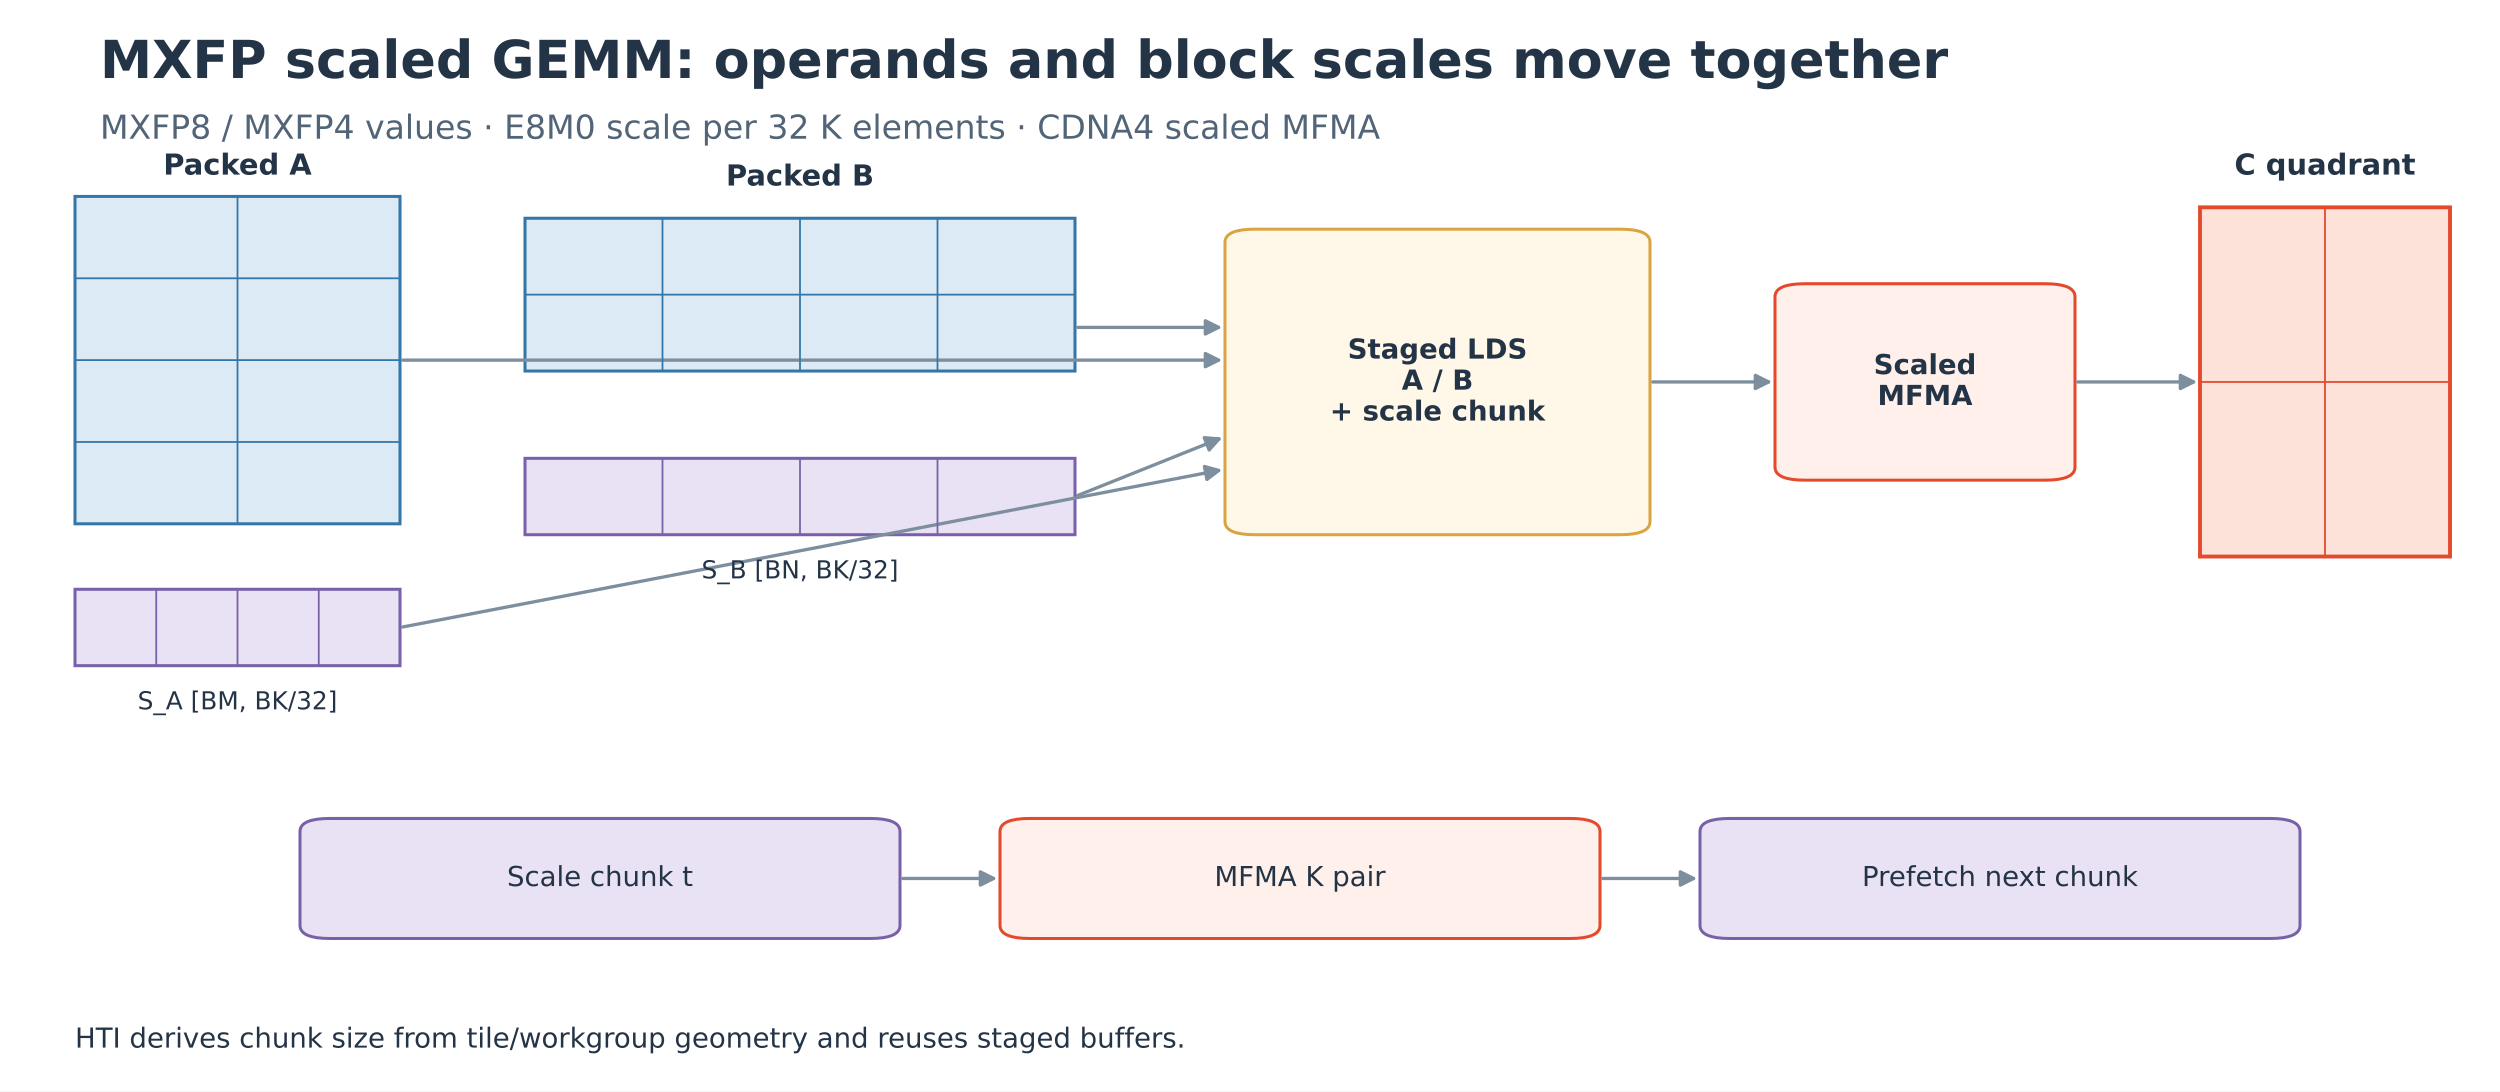
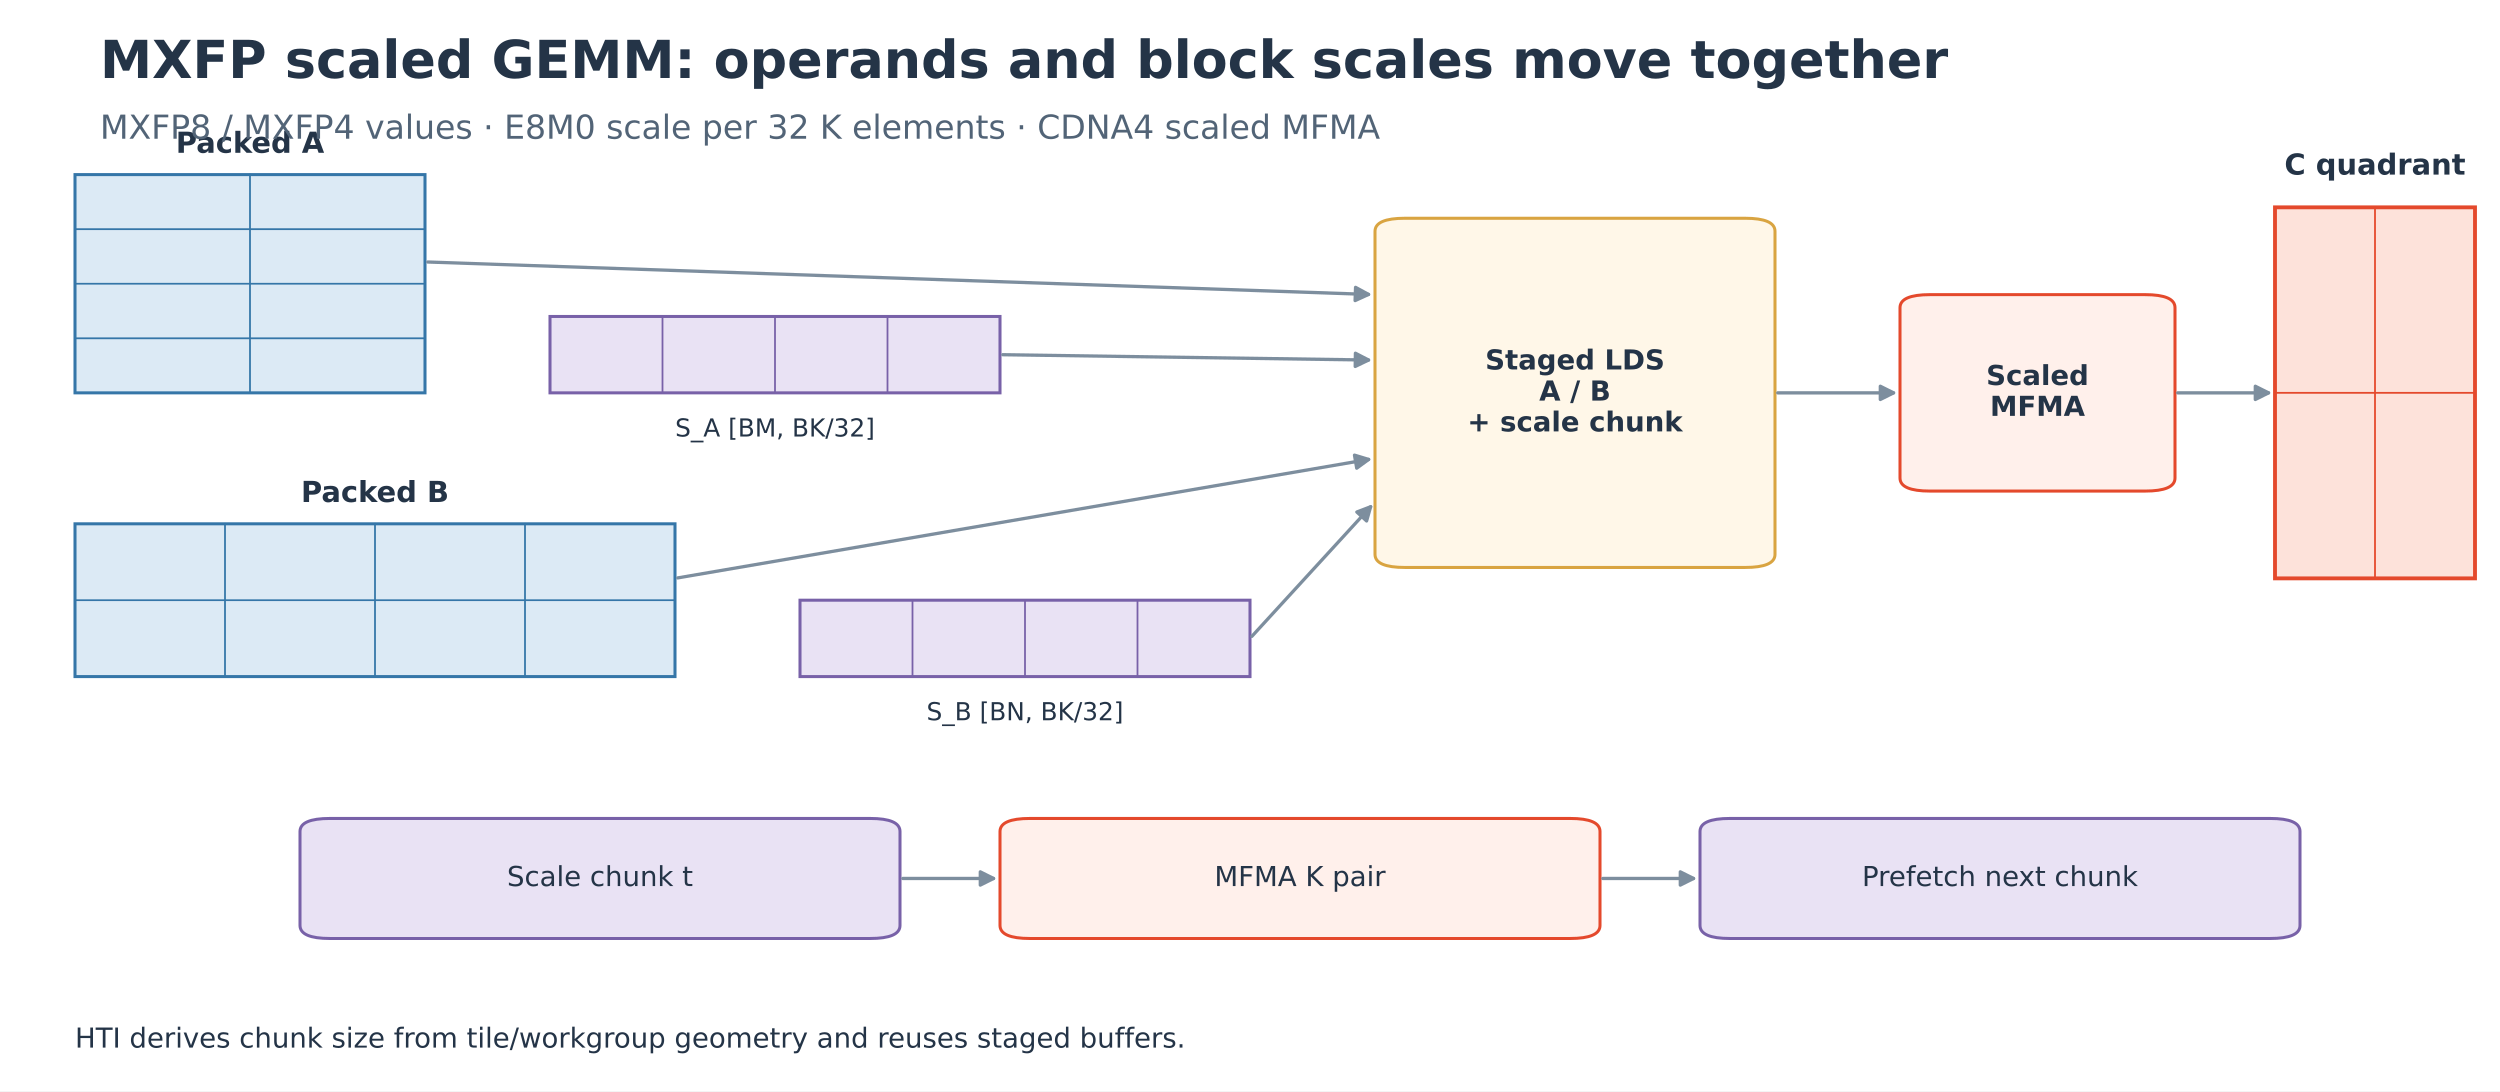
<svg xmlns="http://www.w3.org/2000/svg" width="907.2pt" height="396pt" viewBox="0 0 907.2 396" version="1.1">
  <defs>
    <style type="text/css">*{stroke-linejoin: round; stroke-linecap: butt}</style>
  </defs>
  <g id="figure_1">
    <g id="patch_1">
      <path d="M 0 396 L 907.2 396 L 907.2 0 L 0 0 z " style="fill: #ffffff" />
    </g>
    <g id="axes_1">
      <g id="patch_2">
-         <path d="M 27.216 190.08 L 145.152 190.08 L 145.152 71.28 L 27.216 71.28 z " clip-path="url(#p7422ce4924)" style="fill: #dceaf5; stroke: #3576a8; stroke-width: 1.1; stroke-linejoin: miter" />
+         <path d="M 27.216 142.56 L 154.224 142.56 L 154.224 63.36 L 27.216 63.36 z " clip-path="url(#p7422ce4924)" style="fill: #dceaf5; stroke: #3576a8; stroke-width: 1.1; stroke-linejoin: miter" />
      </g>
      <g id="patch_3">
-         <path d="M 190.512 134.64 L 390.096 134.64 L 390.096 79.2 L 190.512 79.2 z " clip-path="url(#p7422ce4924)" style="fill: #dceaf5; stroke: #3576a8; stroke-width: 1.1; stroke-linejoin: miter" />
+         <path d="M 27.216 245.52 L 244.944 245.52 L 244.944 190.08 L 27.216 190.08 z " clip-path="url(#p7422ce4924)" style="fill: #dceaf5; stroke: #3576a8; stroke-width: 1.1; stroke-linejoin: miter" />
      </g>
      <g id="patch_4">
-         <path d="M 27.216 241.56 L 145.152 241.56 L 145.152 213.84 L 27.216 213.84 z " clip-path="url(#p7422ce4924)" style="fill: #e9e2f4; stroke: #7861a8; stroke-width: 1.1; stroke-linejoin: miter" />
+         <path d="M 199.584 142.56 L 362.88 142.56 L 362.88 114.84 L 199.584 114.84 z " clip-path="url(#p7422ce4924)" style="fill: #e9e2f4; stroke: #7861a8; stroke-width: 1.1; stroke-linejoin: miter" />
      </g>
      <g id="patch_5">
-         <path d="M 190.512 194.04 L 390.096 194.04 L 390.096 166.32 L 190.512 166.32 z " clip-path="url(#p7422ce4924)" style="fill: #e9e2f4; stroke: #7861a8; stroke-width: 1.1; stroke-linejoin: miter" />
+         <path d="M 290.304 245.52 L 453.6 245.52 L 453.6 217.8 L 290.304 217.8 z " clip-path="url(#p7422ce4924)" style="fill: #e9e2f4; stroke: #7861a8; stroke-width: 1.1; stroke-linejoin: miter" />
      </g>
      <g id="patch_6">
-         <path d="M 455.414 194.04 L 587.866 194.04 Q 598.752 194.04 598.752 189.288 L 598.752 87.912 Q 598.752 83.16 587.866 83.16 L 455.414 83.16 Q 444.528 83.16 444.528 87.912 L 444.528 189.288 Q 444.528 194.04 455.414 194.04 z " clip-path="url(#p7422ce4924)" style="fill: #fff7e8; stroke: #d9a441; stroke-width: 1.1; stroke-linejoin: miter" />
+         <path d="M 509.846 205.92 L 633.226 205.92 Q 644.112 205.92 644.112 201.168 L 644.112 83.952 Q 644.112 79.2 633.226 79.2 L 509.846 79.2 Q 498.96 79.2 498.96 83.952 L 498.96 201.168 Q 498.96 205.92 509.846 205.92 z " clip-path="url(#p7422ce4924)" style="fill: #fff7e8; stroke: #d9a441; stroke-width: 1.1; stroke-linejoin: miter" />
      </g>
      <g id="patch_7">
-         <path d="M 654.998 174.24 L 742.09 174.24 Q 752.976 174.24 752.976 169.488 L 752.976 107.712 Q 752.976 102.96 742.09 102.96 L 654.998 102.96 Q 644.112 102.96 644.112 107.712 L 644.112 169.488 Q 644.112 174.24 654.998 174.24 z " clip-path="url(#p7422ce4924)" style="fill: #fff0eb; stroke: #e4492c; stroke-width: 1.1; stroke-linejoin: miter" />
+         <path d="M 700.358 178.2 L 778.378 178.2 Q 789.264 178.2 789.264 173.448 L 789.264 111.672 Q 789.264 106.92 778.378 106.92 L 700.358 106.92 Q 689.472 106.92 689.472 111.672 L 689.472 173.448 Q 689.472 178.2 700.358 178.2 z " clip-path="url(#p7422ce4924)" style="fill: #fff0eb; stroke: #e4492c; stroke-width: 1.1; stroke-linejoin: miter" />
      </g>
      <g id="patch_8">
-         <path d="M 798.336 201.96 L 889.056 201.96 L 889.056 75.24 L 798.336 75.24 z " clip-path="url(#p7422ce4924)" style="fill: #fde2da; stroke: #e4492c; stroke-width: 1.4; stroke-linejoin: miter" />
+         <path d="M 825.552 209.88 L 898.128 209.88 L 898.128 75.24 L 825.552 75.24 z " clip-path="url(#p7422ce4924)" style="fill: #fde2da; stroke: #e4492c; stroke-width: 1.4; stroke-linejoin: miter" />
      </g>
      <g id="patch_9">
-         <path d="M 146.152 130.68 Q 294.842 130.68 442.189 130.68 " clip-path="url(#p7422ce4924)" style="fill: none; stroke: #7d8e9e; stroke-width: 1.2; stroke-linecap: round" />
-         <path d="M 437.389 128.28 L 442.189 130.68 L 437.389 133.08 z " clip-path="url(#p7422ce4924)" style="fill: #7d8e9e; stroke: #7d8e9e; stroke-width: 1.2; stroke-linecap: round" />
+         <path d="M 155.221 95.074 Q 326.591 100.98 496.62 106.839 " clip-path="url(#p7422ce4924)" style="fill: none; stroke: #7d8e9e; stroke-width: 1.2; stroke-linecap: round" />
+         <path d="M 491.905 104.275 L 496.62 106.839 L 491.74 109.073 z " clip-path="url(#p7422ce4924)" style="fill: #7d8e9e; stroke: #7d8e9e; stroke-width: 1.2; stroke-linecap: round" />
      </g>
      <g id="patch_10">
-         <path d="M 391.096 118.8 Q 417.311 118.8 442.185 118.8 " clip-path="url(#p7422ce4924)" style="fill: none; stroke: #7d8e9e; stroke-width: 1.2; stroke-linecap: round" />
-         <path d="M 437.385 116.4 L 442.185 118.8 L 437.385 121.2 z " clip-path="url(#p7422ce4924)" style="fill: #7d8e9e; stroke: #7d8e9e; stroke-width: 1.2; stroke-linecap: round" />
+         <path d="M 363.881 128.715 Q 430.92 129.69 496.617 130.646 " clip-path="url(#p7422ce4924)" style="fill: none; stroke: #7d8e9e; stroke-width: 1.2; stroke-linecap: round" />
+         <path d="M 491.852 128.176 L 496.617 130.646 L 491.782 132.976 z " clip-path="url(#p7422ce4924)" style="fill: #7d8e9e; stroke: #7d8e9e; stroke-width: 1.2; stroke-linecap: round" />
      </g>
      <g id="patch_11">
-         <path d="M 146.134 227.512 Q 294.842 198.99 442.231 170.72 " clip-path="url(#p7422ce4924)" style="fill: none; stroke: #7d8e9e; stroke-width: 1.2; stroke-linecap: round" />
-         <path d="M 437.065 169.268 L 442.231 170.72 L 437.969 173.982 z " clip-path="url(#p7422ce4924)" style="fill: #7d8e9e; stroke: #7d8e9e; stroke-width: 1.2; stroke-linecap: round" />
+         <path d="M 245.932 209.711 Q 371.954 188.1 496.653 166.716 " clip-path="url(#p7422ce4924)" style="fill: none; stroke: #7d8e9e; stroke-width: 1.2; stroke-linecap: round" />
+         <path d="M 491.517 165.161 L 496.653 166.716 L 492.328 169.892 z " clip-path="url(#p7422ce4924)" style="fill: #7d8e9e; stroke: #7d8e9e; stroke-width: 1.2; stroke-linecap: round" />
      </g>
      <g id="patch_12">
-         <path d="M 391.023 179.809 Q 417.31 169.291 442.352 159.271 " clip-path="url(#p7422ce4924)" style="fill: none; stroke: #7d8e9e; stroke-width: 1.2; stroke-linecap: round" />
-         <path d="M 437.004 158.826 L 442.352 159.271 L 438.787 163.282 z " clip-path="url(#p7422ce4924)" style="fill: #7d8e9e; stroke: #7d8e9e; stroke-width: 1.2; stroke-linecap: round" />
+         <path d="M 454.278 230.92 Q 476.282 206.907 497.38 183.884 " clip-path="url(#p7422ce4924)" style="fill: none; stroke: #7d8e9e; stroke-width: 1.2; stroke-linecap: round" />
+         <path d="M 492.368 185.802 L 497.38 183.884 L 495.907 189.045 z " clip-path="url(#p7422ce4924)" style="fill: #7d8e9e; stroke: #7d8e9e; stroke-width: 1.2; stroke-linecap: round" />
      </g>
      <g id="patch_13">
-         <path d="M 599.751 138.6 Q 621.432 138.6 641.771 138.6 " clip-path="url(#p7422ce4924)" style="fill: none; stroke: #7d8e9e; stroke-width: 1.2; stroke-linecap: round" />
-         <path d="M 636.971 136.2 L 641.771 138.6 L 636.971 141 z " clip-path="url(#p7422ce4924)" style="fill: #7d8e9e; stroke: #7d8e9e; stroke-width: 1.2; stroke-linecap: round" />
+         <path d="M 645.111 142.56 Q 666.792 142.56 687.131 142.56 " clip-path="url(#p7422ce4924)" style="fill: none; stroke: #7d8e9e; stroke-width: 1.2; stroke-linecap: round" />
+         <path d="M 682.331 140.16 L 687.131 142.56 L 682.331 144.96 z " clip-path="url(#p7422ce4924)" style="fill: #7d8e9e; stroke: #7d8e9e; stroke-width: 1.2; stroke-linecap: round" />
      </g>
      <g id="patch_14">
-         <path d="M 753.975 138.6 Q 775.656 138.6 795.995 138.6 " clip-path="url(#p7422ce4924)" style="fill: none; stroke: #7d8e9e; stroke-width: 1.2; stroke-linecap: round" />
-         <path d="M 791.195 136.2 L 795.995 138.6 L 791.195 141 z " clip-path="url(#p7422ce4924)" style="fill: #7d8e9e; stroke: #7d8e9e; stroke-width: 1.2; stroke-linecap: round" />
+         <path d="M 790.261 142.56 Q 807.404 142.56 823.207 142.56 " clip-path="url(#p7422ce4924)" style="fill: none; stroke: #7d8e9e; stroke-width: 1.2; stroke-linecap: round" />
+         <path d="M 818.407 140.16 L 823.207 142.56 L 818.407 144.96 z " clip-path="url(#p7422ce4924)" style="fill: #7d8e9e; stroke: #7d8e9e; stroke-width: 1.2; stroke-linecap: round" />
      </g>
      <g id="patch_15">
        <path d="M 119.75 340.56 L 315.706 340.56 Q 326.592 340.56 326.592 335.808 L 326.592 301.752 Q 326.592 297 315.706 297 L 119.75 297 Q 108.864 297 108.864 301.752 L 108.864 335.808 Q 108.864 340.56 119.75 340.56 z " clip-path="url(#p7422ce4924)" style="fill: #e9e2f4; stroke: #7861a8; stroke-width: 1.1; stroke-linejoin: miter" />
      </g>
      <g id="patch_16">
        <path d="M 373.766 340.56 L 569.722 340.56 Q 580.608 340.56 580.608 335.808 L 580.608 301.752 Q 580.608 297 569.722 297 L 373.766 297 Q 362.88 297 362.88 301.752 L 362.88 335.808 Q 362.88 340.56 373.766 340.56 z " clip-path="url(#p7422ce4924)" style="fill: #fff0eb; stroke: #e4492c; stroke-width: 1.1; stroke-linejoin: miter" />
      </g>
      <g id="patch_17">
        <path d="M 627.782 340.56 L 823.738 340.56 Q 834.624 340.56 834.624 335.808 L 834.624 301.752 Q 834.624 297 823.738 297 L 627.782 297 Q 616.896 297 616.896 301.752 L 616.896 335.808 Q 616.896 340.56 627.782 340.56 z " clip-path="url(#p7422ce4924)" style="fill: #e9e2f4; stroke: #7861a8; stroke-width: 1.1; stroke-linejoin: miter" />
      </g>
      <g id="patch_18">
        <path d="M 327.589 318.78 Q 344.732 318.78 360.535 318.78 " clip-path="url(#p7422ce4924)" style="fill: none; stroke: #7d8e9e; stroke-width: 1.2; stroke-linecap: round" />
        <path d="M 355.735 316.38 L 360.535 318.78 L 355.735 321.18 z " clip-path="url(#p7422ce4924)" style="fill: #7d8e9e; stroke: #7d8e9e; stroke-width: 1.2; stroke-linecap: round" />
      </g>
      <g id="patch_19">
        <path d="M 581.605 318.78 Q 598.748 318.78 614.551 318.78 " clip-path="url(#p7422ce4924)" style="fill: none; stroke: #7d8e9e; stroke-width: 1.2; stroke-linecap: round" />
        <path d="M 609.751 316.38 L 614.551 318.78 L 609.751 321.18 z " clip-path="url(#p7422ce4924)" style="fill: #7d8e9e; stroke: #7d8e9e; stroke-width: 1.2; stroke-linecap: round" />
      </g>
      <g id="line2d_1">
-         <path d="M 27.216 160.38 L 145.152 160.38 " clip-path="url(#p7422ce4924)" style="fill: none; stroke: #3576a8; stroke-width: 0.65; stroke-linecap: square" />
+         <path d="M 27.216 122.76 L 154.224 122.76 " clip-path="url(#p7422ce4924)" style="fill: none; stroke: #3576a8; stroke-width: 0.65; stroke-linecap: square" />
      </g>
      <g id="line2d_2">
-         <path d="M 27.216 130.68 L 145.152 130.68 " clip-path="url(#p7422ce4924)" style="fill: none; stroke: #3576a8; stroke-width: 0.65; stroke-linecap: square" />
+         <path d="M 27.216 102.96 L 154.224 102.96 " clip-path="url(#p7422ce4924)" style="fill: none; stroke: #3576a8; stroke-width: 0.65; stroke-linecap: square" />
      </g>
      <g id="line2d_3">
-         <path d="M 27.216 100.98 L 145.152 100.98 " clip-path="url(#p7422ce4924)" style="fill: none; stroke: #3576a8; stroke-width: 0.65; stroke-linecap: square" />
+         <path d="M 27.216 83.16 L 154.224 83.16 " clip-path="url(#p7422ce4924)" style="fill: none; stroke: #3576a8; stroke-width: 0.65; stroke-linecap: square" />
      </g>
      <g id="line2d_4">
-         <path d="M 86.184 190.08 L 86.184 71.28 " clip-path="url(#p7422ce4924)" style="fill: none; stroke: #3576a8; stroke-width: 0.65; stroke-linecap: square" />
+         <path d="M 90.72 142.56 L 90.72 63.36 " clip-path="url(#p7422ce4924)" style="fill: none; stroke: #3576a8; stroke-width: 0.65; stroke-linecap: square" />
      </g>
      <g id="line2d_5">
-         <path d="M 190.512 106.92 L 390.096 106.92 " clip-path="url(#p7422ce4924)" style="fill: none; stroke: #3576a8; stroke-width: 0.65; stroke-linecap: square" />
+         <path d="M 27.216 217.8 L 244.944 217.8 " clip-path="url(#p7422ce4924)" style="fill: none; stroke: #3576a8; stroke-width: 0.65; stroke-linecap: square" />
      </g>
      <g id="line2d_6">
-         <path d="M 240.408 134.64 L 240.408 79.2 " clip-path="url(#p7422ce4924)" style="fill: none; stroke: #3576a8; stroke-width: 0.65; stroke-linecap: square" />
+         <path d="M 81.648 245.52 L 81.648 190.08 " clip-path="url(#p7422ce4924)" style="fill: none; stroke: #3576a8; stroke-width: 0.65; stroke-linecap: square" />
      </g>
      <g id="line2d_7">
-         <path d="M 290.304 134.64 L 290.304 79.2 " clip-path="url(#p7422ce4924)" style="fill: none; stroke: #3576a8; stroke-width: 0.65; stroke-linecap: square" />
+         <path d="M 136.08 245.52 L 136.08 190.08 " clip-path="url(#p7422ce4924)" style="fill: none; stroke: #3576a8; stroke-width: 0.65; stroke-linecap: square" />
      </g>
      <g id="line2d_8">
-         <path d="M 340.2 134.64 L 340.2 79.2 " clip-path="url(#p7422ce4924)" style="fill: none; stroke: #3576a8; stroke-width: 0.65; stroke-linecap: square" />
+         <path d="M 190.512 245.52 L 190.512 190.08 " clip-path="url(#p7422ce4924)" style="fill: none; stroke: #3576a8; stroke-width: 0.65; stroke-linecap: square" />
      </g>
      <g id="line2d_9">
-         <path d="M 56.7 241.56 L 56.7 213.84 " clip-path="url(#p7422ce4924)" style="fill: none; stroke: #7861a8; stroke-width: 0.65; stroke-linecap: square" />
+         <path d="M 240.408 142.56 L 240.408 114.84 " clip-path="url(#p7422ce4924)" style="fill: none; stroke: #7861a8; stroke-width: 0.65; stroke-linecap: square" />
      </g>
      <g id="line2d_10">
-         <path d="M 86.184 241.56 L 86.184 213.84 " clip-path="url(#p7422ce4924)" style="fill: none; stroke: #7861a8; stroke-width: 0.65; stroke-linecap: square" />
+         <path d="M 281.232 142.56 L 281.232 114.84 " clip-path="url(#p7422ce4924)" style="fill: none; stroke: #7861a8; stroke-width: 0.65; stroke-linecap: square" />
      </g>
      <g id="line2d_11">
-         <path d="M 115.668 241.56 L 115.668 213.84 " clip-path="url(#p7422ce4924)" style="fill: none; stroke: #7861a8; stroke-width: 0.65; stroke-linecap: square" />
+         <path d="M 322.056 142.56 L 322.056 114.84 " clip-path="url(#p7422ce4924)" style="fill: none; stroke: #7861a8; stroke-width: 0.65; stroke-linecap: square" />
      </g>
      <g id="line2d_12">
-         <path d="M 240.408 194.04 L 240.408 166.32 " clip-path="url(#p7422ce4924)" style="fill: none; stroke: #7861a8; stroke-width: 0.65; stroke-linecap: square" />
+         <path d="M 331.128 245.52 L 331.128 217.8 " clip-path="url(#p7422ce4924)" style="fill: none; stroke: #7861a8; stroke-width: 0.65; stroke-linecap: square" />
      </g>
      <g id="line2d_13">
-         <path d="M 290.304 194.04 L 290.304 166.32 " clip-path="url(#p7422ce4924)" style="fill: none; stroke: #7861a8; stroke-width: 0.65; stroke-linecap: square" />
+         <path d="M 371.952 245.52 L 371.952 217.8 " clip-path="url(#p7422ce4924)" style="fill: none; stroke: #7861a8; stroke-width: 0.65; stroke-linecap: square" />
      </g>
      <g id="line2d_14">
-         <path d="M 340.2 194.04 L 340.2 166.32 " clip-path="url(#p7422ce4924)" style="fill: none; stroke: #7861a8; stroke-width: 0.65; stroke-linecap: square" />
+         <path d="M 412.776 245.52 L 412.776 217.8 " clip-path="url(#p7422ce4924)" style="fill: none; stroke: #7861a8; stroke-width: 0.65; stroke-linecap: square" />
      </g>
      <g id="line2d_15">
-         <path d="M 798.336 138.6 L 889.056 138.6 " clip-path="url(#p7422ce4924)" style="fill: none; stroke: #e4492c; stroke-width: 0.65; stroke-linecap: square" />
+         <path d="M 825.552 142.56 L 898.128 142.56 " clip-path="url(#p7422ce4924)" style="fill: none; stroke: #e4492c; stroke-width: 0.65; stroke-linecap: square" />
      </g>
      <g id="line2d_16">
-         <path d="M 843.696 201.96 L 843.696 75.24 " clip-path="url(#p7422ce4924)" style="fill: none; stroke: #e4492c; stroke-width: 0.65; stroke-linecap: square" />
+         <path d="M 861.84 209.88 L 861.84 75.24 " clip-path="url(#p7422ce4924)" style="fill: none; stroke: #e4492c; stroke-width: 0.65; stroke-linecap: square" />
      </g>
      <g id="text_1">
-         <text style="font-weight: 700; font-size: 10.5px; font-family: 'DejaVu Sans'; text-anchor: middle; fill: #243447" x="86.184" y="63.36" transform="rotate(-0 86.184 63.36)">Packed A</text>
+         <text style="font-weight: 700; font-size: 10.5px; font-family: 'DejaVu Sans'; text-anchor: middle; fill: #243447" x="90.72" y="55.44" transform="rotate(-0 90.72 55.44)">Packed A</text>
      </g>
      <g id="text_2">
-         <text style="font-weight: 700; font-size: 10.5px; font-family: 'DejaVu Sans'; text-anchor: middle; fill: #243447" x="290.304" y="67.32" transform="rotate(-0 290.304 67.32)">Packed B</text>
+         <text style="font-weight: 700; font-size: 10.5px; font-family: 'DejaVu Sans'; text-anchor: middle; fill: #243447" x="136.08" y="182.16" transform="rotate(-0 136.08 182.16)">Packed B</text>
      </g>
      <g id="text_3">
-         <text style="font-size: 9px; font-family: 'DejaVu Sans'; text-anchor: middle; fill: #243447" x="86.184" y="257.4" transform="rotate(-0 86.184 257.4)">S_A [BM, BK/32]</text>
+         <text style="font-size: 9px; font-family: 'DejaVu Sans'; text-anchor: middle; fill: #243447" x="281.232" y="158.4" transform="rotate(-0 281.232 158.4)">S_A [BM, BK/32]</text>
      </g>
      <g id="text_4">
-         <text style="font-size: 9px; font-family: 'DejaVu Sans'; text-anchor: middle; fill: #243447" x="290.304" y="209.88" transform="rotate(-0 290.304 209.88)">S_B [BN, BK/32]</text>
+         <text style="font-size: 9px; font-family: 'DejaVu Sans'; text-anchor: middle; fill: #243447" x="371.952" y="261.36" transform="rotate(-0 371.952 261.36)">S_B [BN, BK/32]</text>
      </g>
      <g id="text_5">
-         <text style="font-weight: 700; font-size: 10px; font-family: 'DejaVu Sans'; fill: #243447" transform="translate(489.0478 130.1225)">Staged LDS</text>
-         <text style="font-weight: 700; font-size: 10px; font-family: 'DejaVu Sans'; fill: #243447" transform="translate(508.6517 141.3984)">A / B</text>
-         <text style="font-weight: 700; font-size: 10px; font-family: 'DejaVu Sans'; fill: #243447" transform="translate(482.5822 152.5962)">+ scale chunk</text>
+         <text style="font-weight: 700; font-size: 10px; font-family: 'DejaVu Sans'; fill: #243447" transform="translate(538.9438 134.0825)">Staged LDS</text>
+         <text style="font-weight: 700; font-size: 10px; font-family: 'DejaVu Sans'; fill: #243447" transform="translate(558.5477 145.3584)">A / B</text>
+         <text style="font-weight: 700; font-size: 10px; font-family: 'DejaVu Sans'; fill: #243447" transform="translate(532.4782 156.5563)">+ scale chunk</text>
      </g>
      <g id="text_6">
-         <text style="font-weight: 700; font-size: 10px; font-family: 'DejaVu Sans'; fill: #243447" transform="translate(679.9206 135.7605)">Scaled</text>
-         <text style="font-weight: 700; font-size: 10px; font-family: 'DejaVu Sans'; fill: #243447" transform="translate(681.3073 146.9583)">MFMA</text>
+         <text style="font-weight: 700; font-size: 10px; font-family: 'DejaVu Sans'; fill: #243447" transform="translate(720.7446 139.7205)">Scaled</text>
+         <text style="font-weight: 700; font-size: 10px; font-family: 'DejaVu Sans'; fill: #243447" transform="translate(722.1313 150.9183)">MFMA</text>
      </g>
      <g id="text_7">
-         <text style="font-weight: 700; font-size: 10.5px; font-family: 'DejaVu Sans'; text-anchor: middle; fill: #243447" x="843.696" y="63.36" transform="rotate(-0 843.696 63.36)">C quadrant</text>
+         <text style="font-weight: 700; font-size: 10.5px; font-family: 'DejaVu Sans'; text-anchor: middle; fill: #243447" x="861.84" y="63.36" transform="rotate(-0 861.84 63.36)">C quadrant</text>
      </g>
      <g id="text_8">
        <text style="font-size: 10px; font-family: 'DejaVu Sans'; text-anchor: middle; fill: #243447" x="217.728" y="321.539" transform="rotate(-0 217.728 321.5394)">Scale chunk t</text>
      </g>
      <g id="text_9">
        <text style="font-size: 10px; font-family: 'DejaVu Sans'; text-anchor: middle; fill: #243447" x="471.744" y="321.539" transform="rotate(-0 471.744 321.5394)">MFMA K pair</text>
      </g>
      <g id="text_10">
        <text style="font-size: 10px; font-family: 'DejaVu Sans'; text-anchor: middle; fill: #243447" x="725.76" y="321.539" transform="rotate(-0 725.76 321.5394)">Prefetch next chunk</text>
      </g>
      <g id="text_11">
        <text style="font-size: 10px; font-family: 'DejaVu Sans'; text-anchor: start; fill: #243447" x="27.216" y="380.16" transform="rotate(-0 27.216 380.16)">HTI derives chunk size from tile/workgroup geometry and reuses staged buffers.</text>
      </g>
    </g>
    <g id="text_12">
      <text style="font-weight: 700; font-size: 19px; font-family: 'DejaVu Sans'; text-anchor: start; fill: #243447" x="36.288" y="28.297" transform="rotate(-0 36.288 28.29703)">MXFP scaled GEMM: operands and block scales move together</text>
    </g>
    <g id="text_13">
      <text style="font-size: 12px; font-family: 'DejaVu Sans'; text-anchor: start; fill: #526477" x="36.288" y="50.338" transform="rotate(-0 36.288 50.33812)">MXFP8 / MXFP4 values · E8M0 scale per 32 K elements · CDNA4 scaled MFMA</text>
    </g>
  </g>
  <defs>
    <clipPath id="p7422ce4924">
      <rect x="0" y="0" width="907.2" height="396" />
    </clipPath>
  </defs>
</svg>
